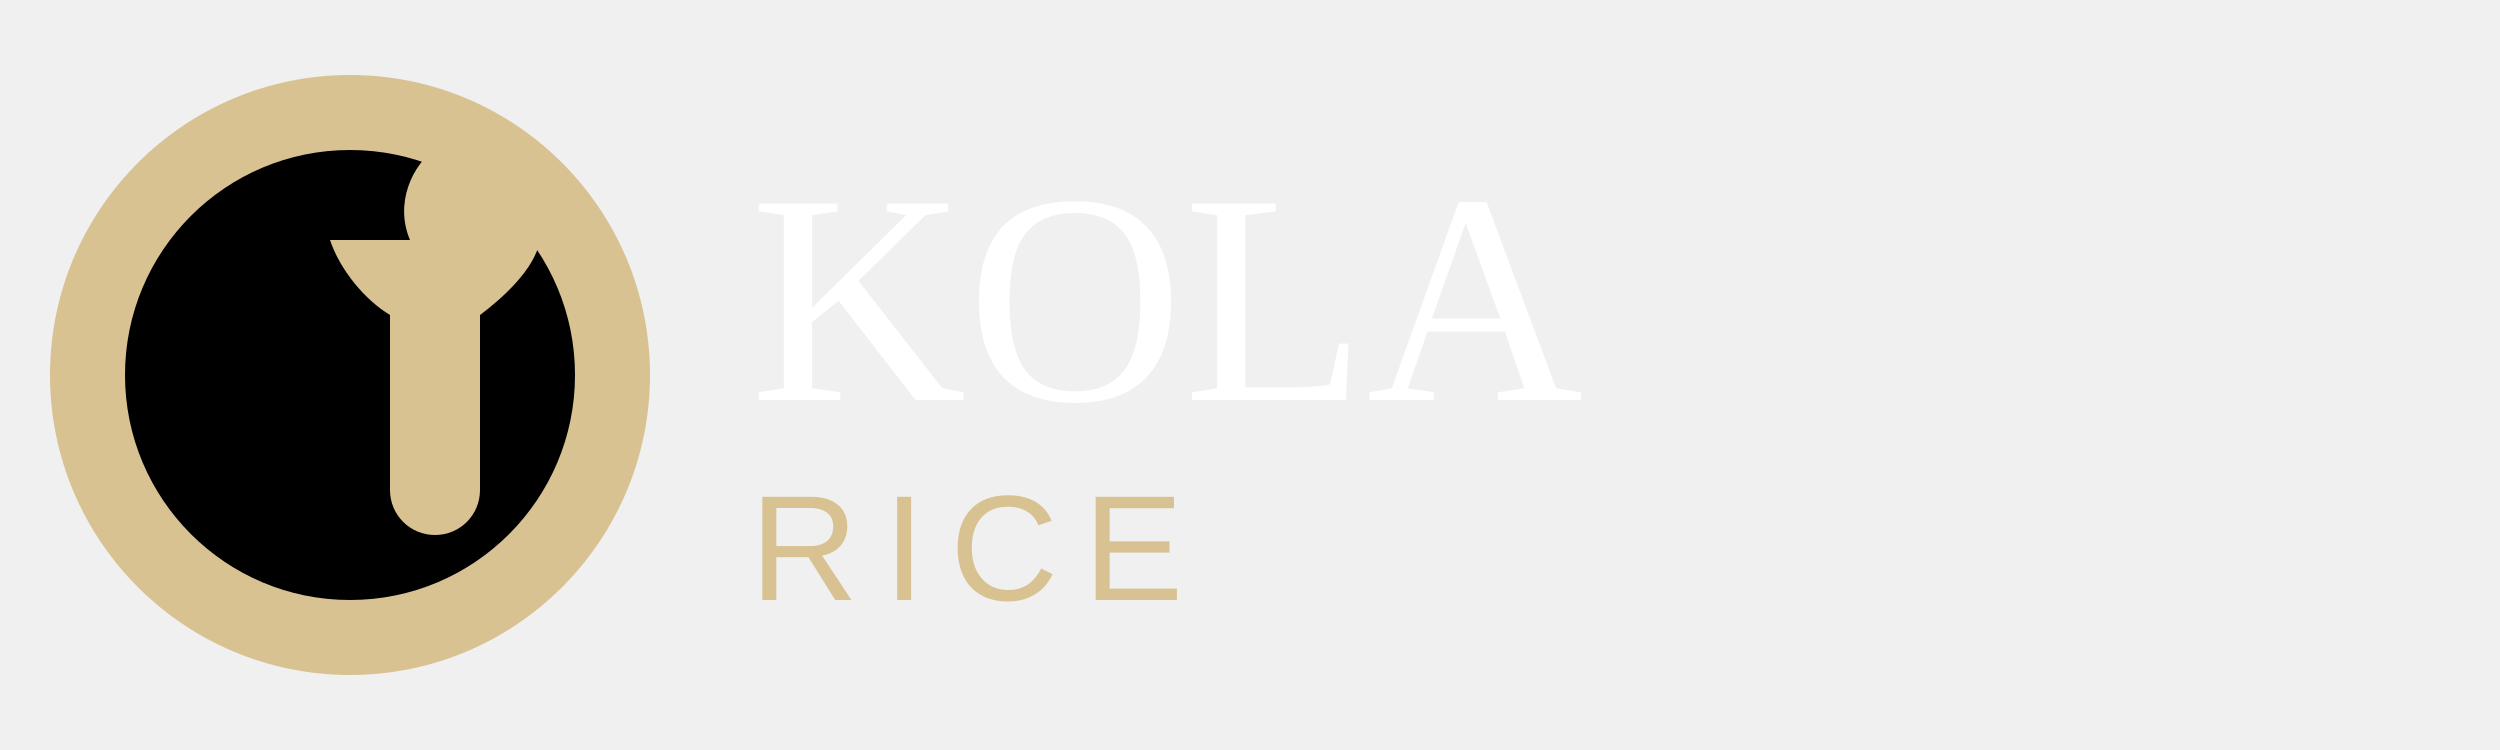
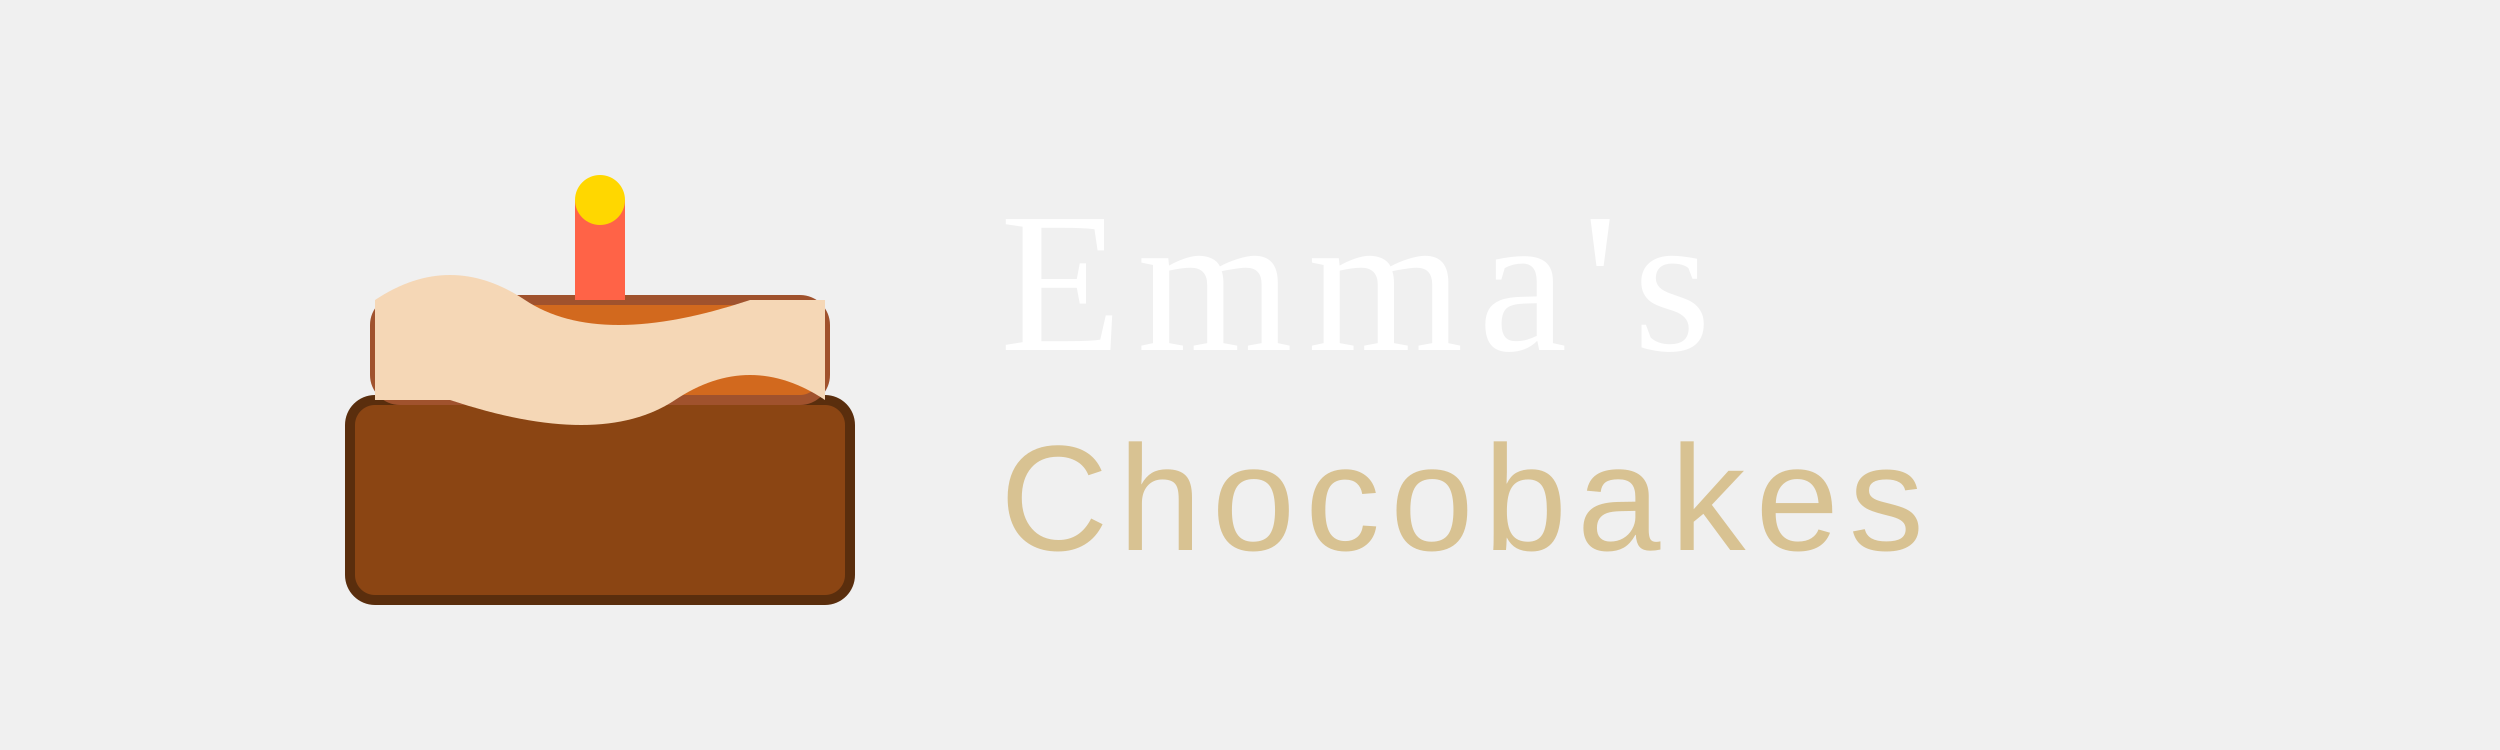
<svg xmlns="http://www.w3.org/2000/svg" viewBox="0 0 500 150">
-   <circle cx="70" cy="75" r="60" fill="#d8c292" />
-   <circle cx="70" cy="75" r="45" fill="black" />
-   <path d="M82 48c-3-7 0-15 6-19 4-4 10-4 14 0 4 4 7 12 6 19-1 6-8 12-12 15v35c0 5-4 9-9 9s-9-4-9-9V63c-5-3-10-9-12-15z" fill="#d8c292" />
-   <text x="150" y="80" font-family="Times New Roman, serif" font-size="60" fill="white">
-     KOLA
+   <rect x="70" y="80" width="100" height="40" rx="5" fill="#8B4513" stroke="#5A2E0D" stroke-width="2" />
+   <rect x="75" y="60" width="90" height="20" rx="5" fill="#D2691E" stroke="#A0522D" stroke-width="2" />
+   <path d="M75 60 Q90 50 105 60 T150 60 L165 60 L165 80 Q150 70 135 80 T90 80 L75 80 Z" fill="#f5d7b6" />
+   <rect x="115" y="40" width="10" height="20" fill="#FF6347" />
+   <circle cx="120" cy="40" r="5" fill="#FFD700" />
+   <text x="200" y="70" font-family="'Times New Roman', serif" font-size="40" fill="white" letter-spacing="3">
+     Emma's
  </text>
-   <text x="150" y="120" font-family="Arial, sans-serif" font-size="30" fill="#d8c292" letter-spacing="5">
-     RICE
+   <text x="200" y="110" font-family="'Arial', sans-serif" font-size="30" fill="#d8c292" letter-spacing="2">
+     Chocobakes
  </text>
</svg>
